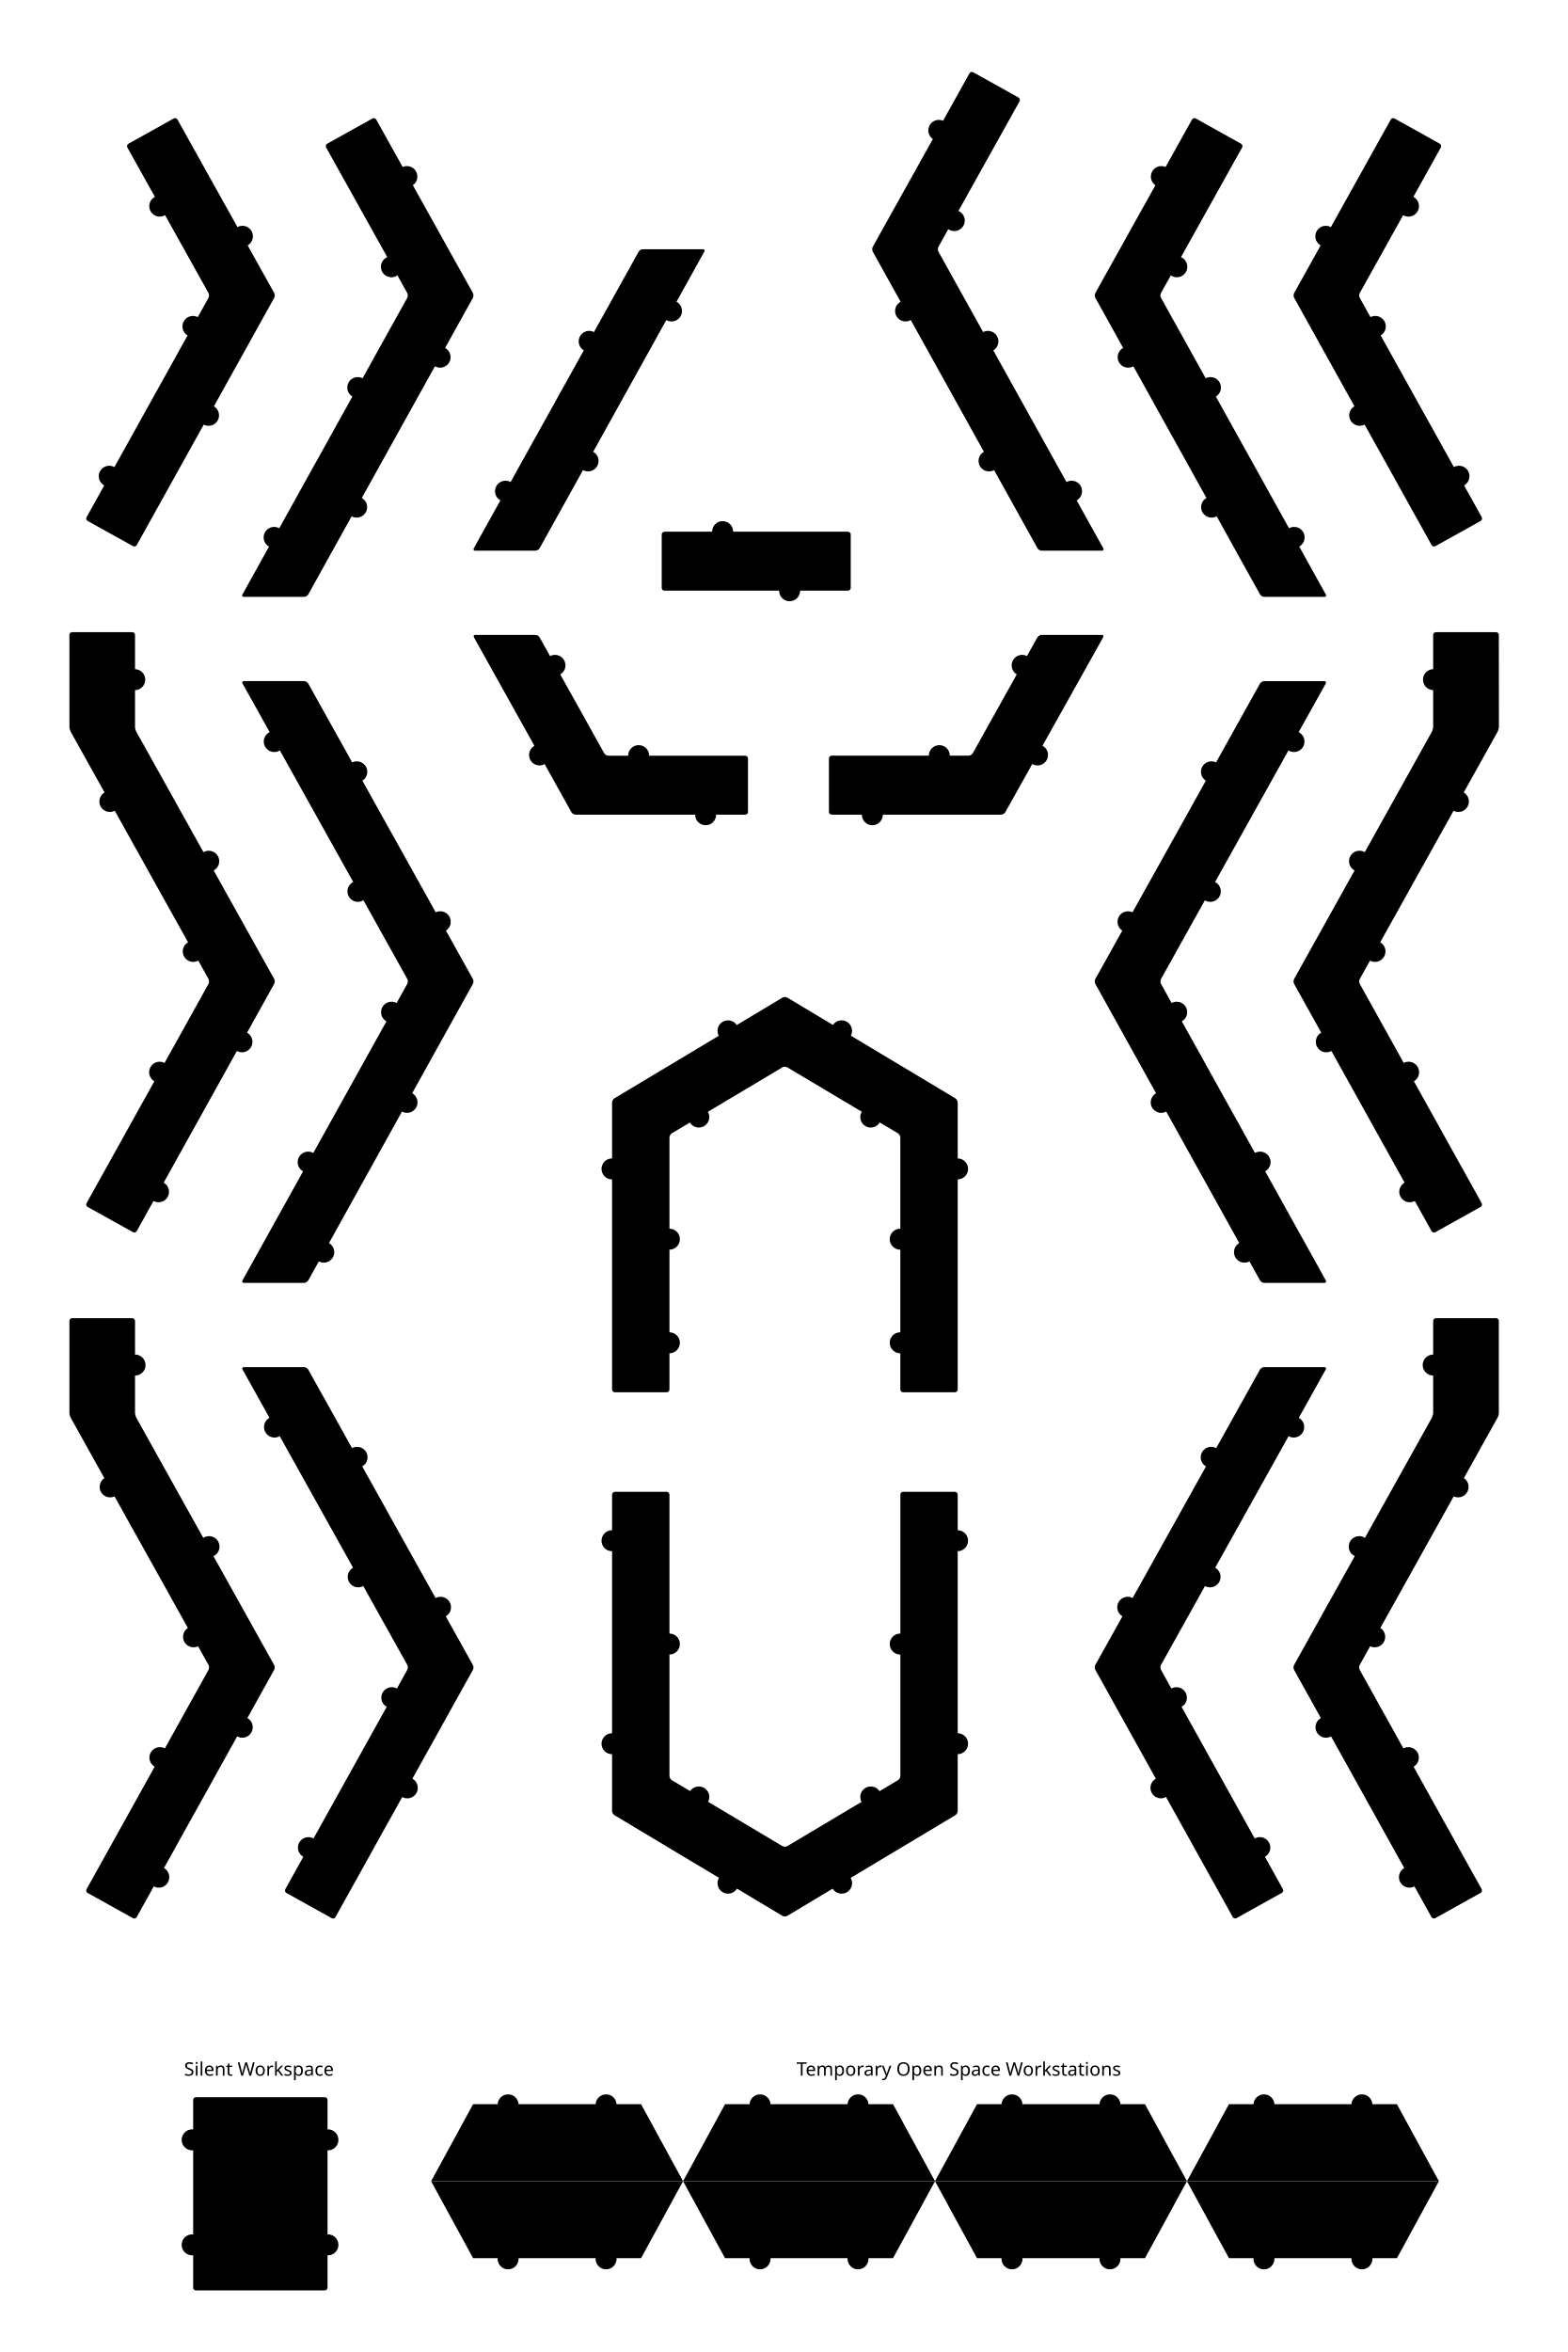
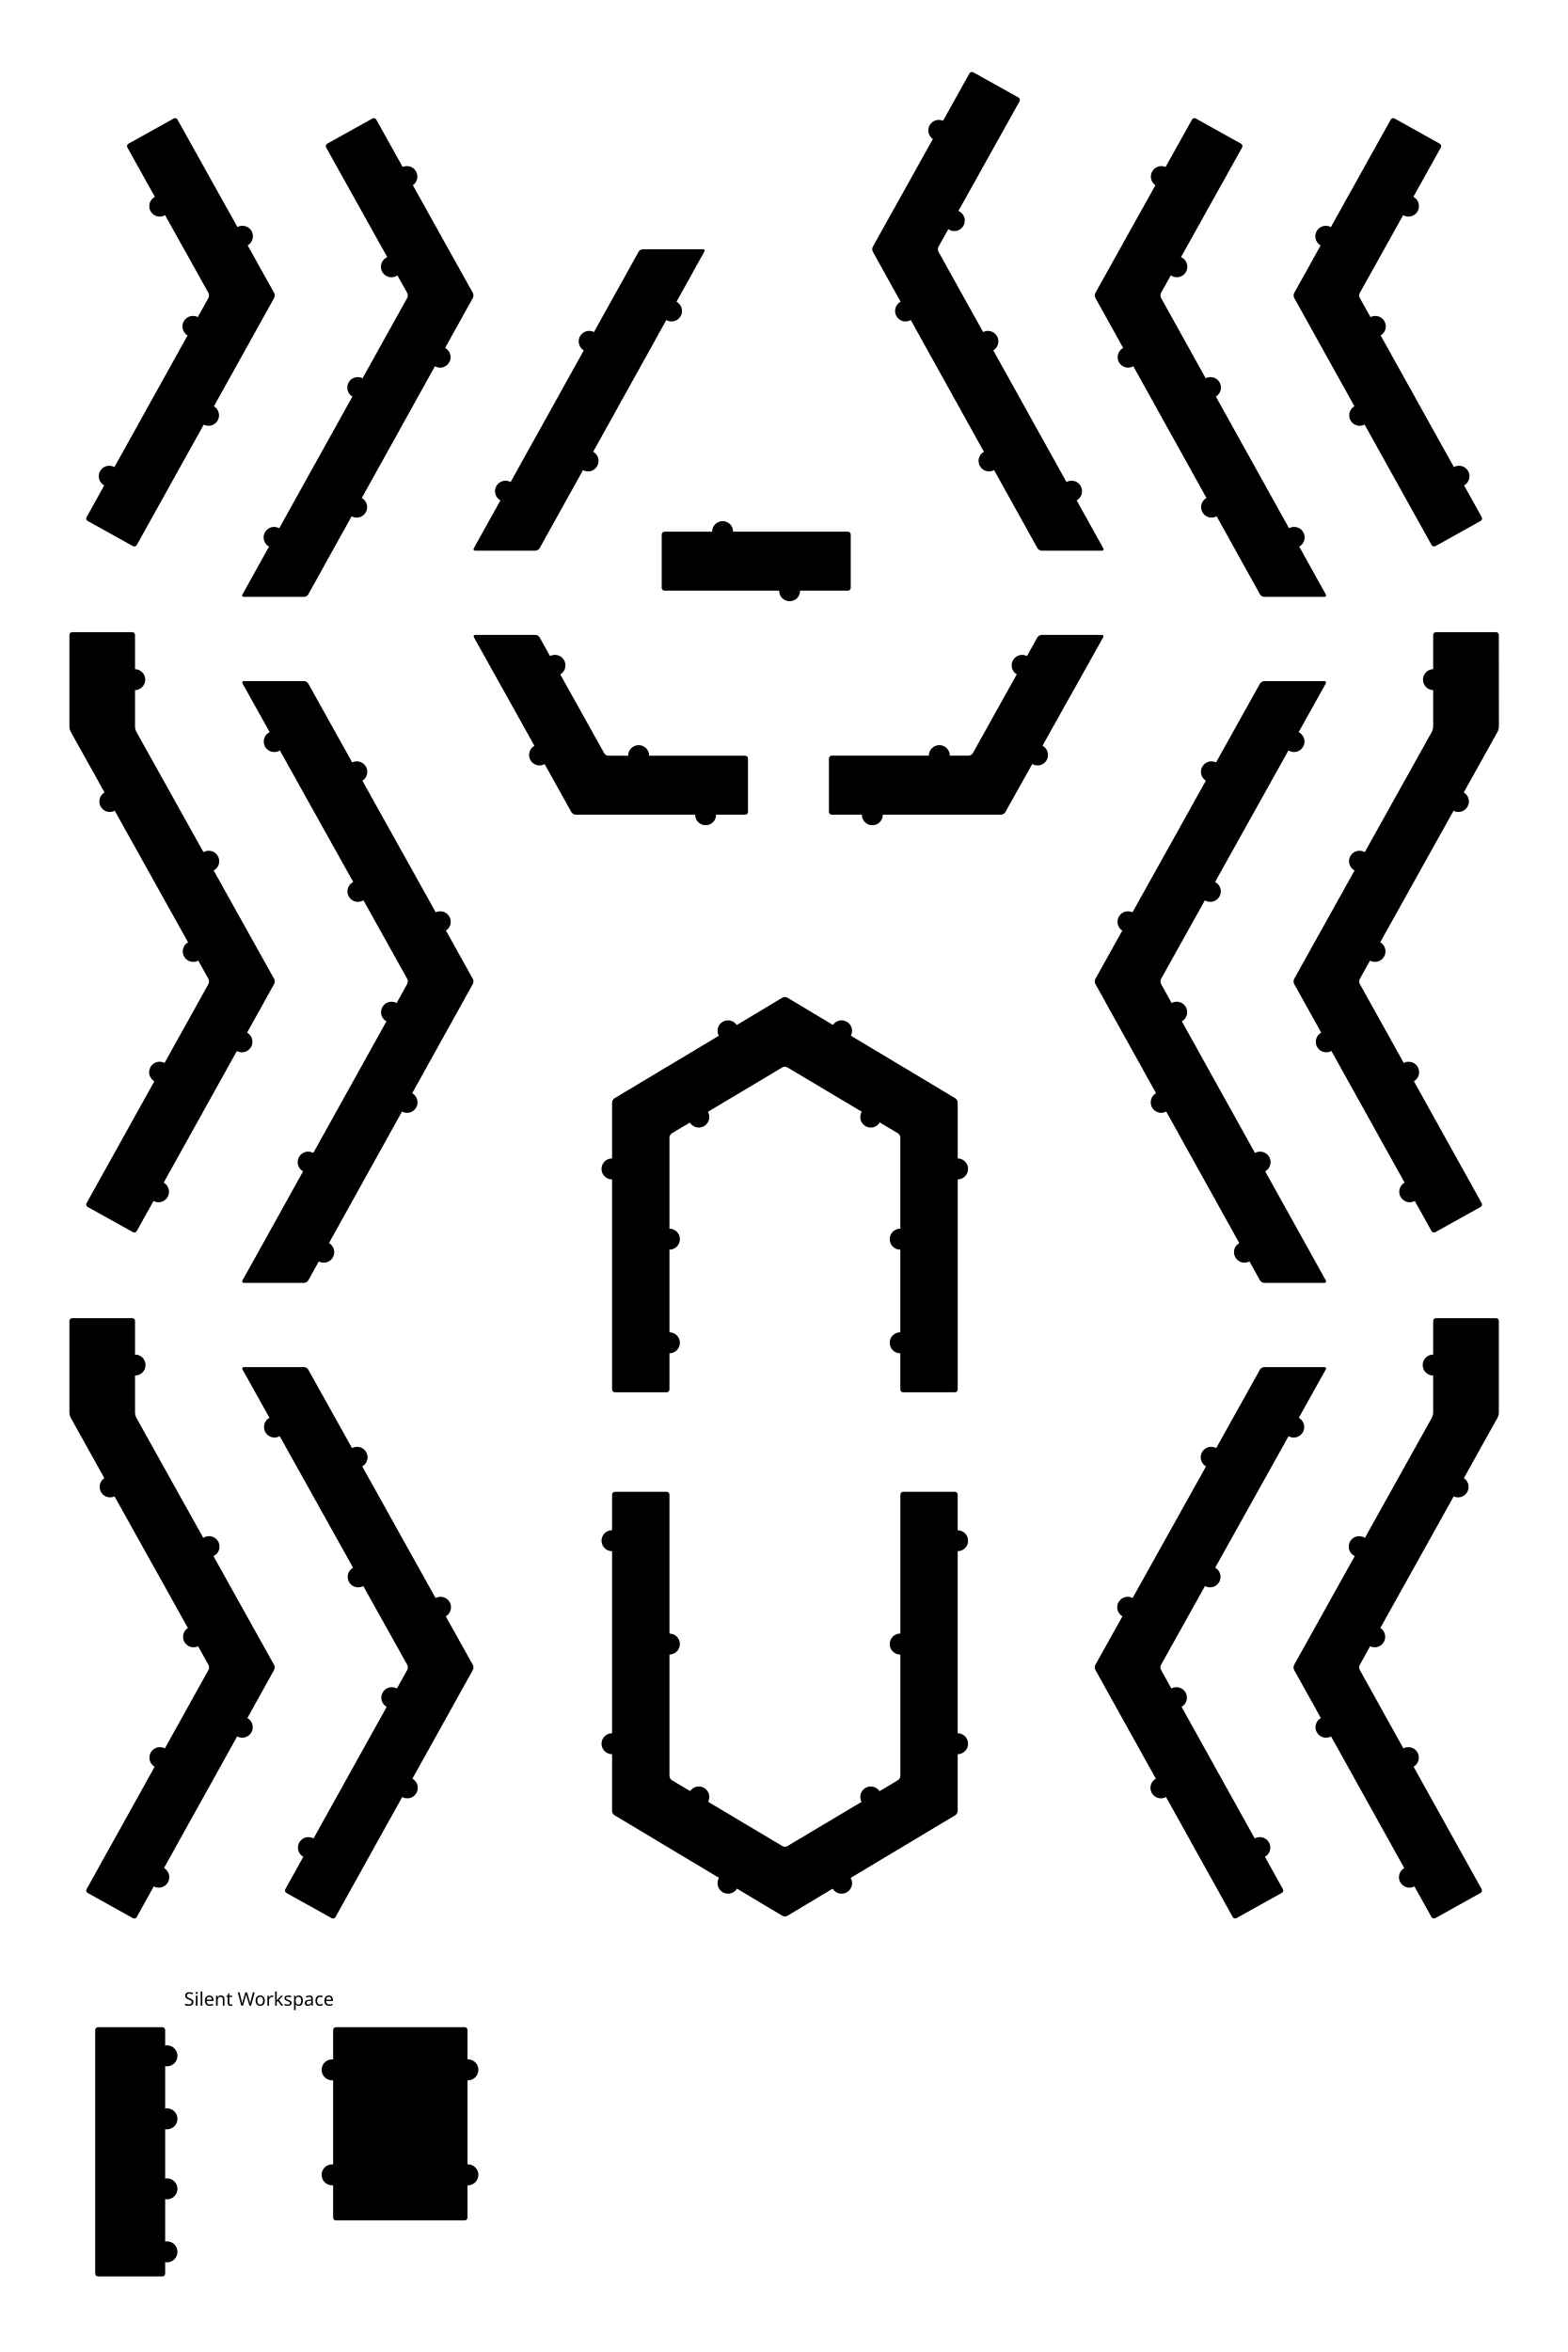
<svg xmlns="http://www.w3.org/2000/svg" xmlns:xlink="http://www.w3.org/1999/xlink" viewBox="-48 -48 1120 1680">
  <g id="Tables">
    <path class="desk" d="M696.17,405.49a3.79,3.79,0,0,0-3,1.75L647,490a3.76,3.76,0,0,1-3,1.75H546.21a2,2,0,0,0-2,2V531.9a2,2,0,0,0,2,2h121a3.79,3.79,0,0,0,3-1.75l69.91-124.91c.54-1,.08-1.75-1-1.75Z" />
    <path class="desk" d="M486.39,493.79a2,2,0,0,0-2-2H386.66a3.79,3.79,0,0,1-3-1.75l-46.16-82.8a3.76,3.76,0,0,0-3-1.75H291.6c-1.1,0-1.56.79-1,1.75l69.65,124.91a3.79,3.79,0,0,0,3,1.75H484.39a2,2,0,0,0,2-2Z" />
    <path class="desk" d="M172.21,930.24a3.79,3.79,0,0,0-3-1.75H126.29a1.08,1.08,0,0,0-1,1.75l117.68,211a4,4,0,0,1,0,3.5L155.85,1301.4a2,2,0,0,0,.77,2.72l32.34,18a2,2,0,0,0,2.72-.78l98.17-176.55a4,4,0,0,0,0-3.5Z" />
    <path class="desk" d="M49.47,964.8a9.23,9.23,0,0,1-1-3.75v-65.5a2,2,0,0,0-2-2H3.58a2,2,0,0,0-2,2v65.5a9.07,9.07,0,0,0,1,3.75l98.39,176.47a4,4,0,0,1,0,3.5L13.85,1301.4a2,2,0,0,0,.77,2.72l32.34,18a2,2,0,0,0,2.72-.78l98.17-176.55a4,4,0,0,0,0-3.5Z" />
    <path class="desk" d="M172.21,440.24a3.79,3.79,0,0,0-3-1.75H126.29a1.08,1.08,0,0,0-1,1.75l117.68,211a4,4,0,0,1,0,3.5L125.23,866.58a1.08,1.08,0,0,0,1,1.75h43a3.76,3.76,0,0,0,3-1.75L289.85,654.77a4,4,0,0,0,0-3.5Z" />
    <path class="desk" d="M49.47,474.8a9.23,9.23,0,0,1-1-3.75v-65.5a2,2,0,0,0-2-2H3.58a2,2,0,0,0-2,2v65.5a9.07,9.07,0,0,0,1,3.75l98.39,176.47a4,4,0,0,1,0,3.5L13.85,811.4a2,2,0,0,0,.77,2.72L47,832.1a2,2,0,0,0,2.72-.78l98.17-176.55a4,4,0,0,0,0-3.5Z" />
    <rect class="desk" x="424.74" y="331.79" width="135.05" height="42.11" rx="2" />
    <path class="desk" d="M622.46,131.77a4,4,0,0,1,0-3.5L680.4,24.36a2,2,0,0,0-.77-2.72l-32.31-18a2,2,0,0,0-2.72.78L575.55,128.27a4,4,0,0,0,0,3.5L693.19,343.58a3.79,3.79,0,0,0,3,1.75h43a1.08,1.08,0,0,0,1-1.75Z" />
    <path class="desk" d="M408.26,131.77a3.77,3.77,0,0,1,3-1.75h42.91a1.08,1.08,0,0,1,1,1.75L337.52,343.58a3.76,3.76,0,0,1-3,1.75h-43c-1.1,0-1.57-.79-1-1.75Z" />
    <path class="desk" d="M220.8,37.42a2,2,0,0,0-2.72-.78l-32.31,18a2,2,0,0,0-.77,2.72l57.94,103.91a4,4,0,0,1,0,3.5L125.23,376.58a1.08,1.08,0,0,0,1,1.75h43a3.76,3.76,0,0,0,3-1.75L289.85,164.77a4,4,0,0,0,0-3.5Z" />
    <path class="desk" d="M78.81,37.42a2,2,0,0,0-2.72-.78l-32.31,18A2,2,0,0,0,43,57.36l57.93,103.91a4,4,0,0,1,0,3.5L13.85,321.4a2,2,0,0,0,.77,2.72L47,342.1a2,2,0,0,0,2.72-.78l98.17-176.55a4,4,0,0,0,0-3.5Z" />
    <path class="desk" d="M923.46,164.77a4,4,0,0,1,0-3.5L981.39,57.36a2,2,0,0,0-.77-2.72l-32.31-18a2,2,0,0,0-2.72.78l-69,123.85a4,4,0,0,0,0,3.5l98.17,176.55a2,2,0,0,0,2.72.78l32.34-18a2,2,0,0,0,.77-2.72Z" />
    <path class="desk" d="M781.46,164.77a4,4,0,0,1,0-3.5L839.4,57.36a2,2,0,0,0-.77-2.72l-32.31-18a2,2,0,0,0-2.72.78L734.55,161.27a4,4,0,0,0,0,3.5L852.19,376.58a3.79,3.79,0,0,0,3,1.75h43a1.08,1.08,0,0,0,1-1.75Z" />
    <path class="desk" d="M1022.82,405.55a2,2,0,0,0-2-2H977.9a2,2,0,0,0-2,2v65.5a9.23,9.23,0,0,1-1,3.75L876.55,651.27a4,4,0,0,0,0,3.5l98.17,176.55a2,2,0,0,0,2.72.78l32.34-18a2,2,0,0,0,.77-2.72L923.46,654.77a4,4,0,0,1,0-3.5l98.39-176.47a9.07,9.07,0,0,0,1-3.75Z" />
    <path class="desk" d="M781.46,654.77a4,4,0,0,1,0-3.5l117.68-211a1.08,1.08,0,0,0-1-1.75H855.17a3.79,3.79,0,0,0-3,1.75l-117.64,211a4,4,0,0,0,0,3.5L852.19,866.58a3.79,3.79,0,0,0,3,1.75h43a1.08,1.08,0,0,0,1-1.75Z" />
    <path class="desk" d="M1022.82,895.55a2,2,0,0,0-2-2H977.9a2,2,0,0,0-2,2v65.5a9.23,9.23,0,0,1-1,3.75l-98.38,176.47a4,4,0,0,0,0,3.5l98.17,176.55a2,2,0,0,0,2.72.78l32.34-18a2,2,0,0,0,.77-2.72l-87.09-156.63a4,4,0,0,1,0-3.5l98.39-176.47a9.07,9.07,0,0,0,1-3.75Z" />
    <path class="desk" d="M899.14,930.24a1.08,1.08,0,0,0-1-1.75H855.17a3.79,3.79,0,0,0-3,1.75l-117.64,211a4,4,0,0,0,0,3.5l98.17,176.55a2,2,0,0,0,2.72.78l32.34-18a2,2,0,0,0,.77-2.72l-87.09-156.63a4,4,0,0,1,0-3.5Z" />
    <path class="desk" d="M597.24,1017.56a2,2,0,0,0-2,2v201a3.89,3.89,0,0,1-1.72,3l-79.06,47.11a3.73,3.73,0,0,1-3.44,0L432,1223.58a3.89,3.89,0,0,1-1.72-3v-201a2,2,0,0,0-2-2h-37a2,2,0,0,0-2,2v226a3.89,3.89,0,0,0,1.72,3L511,1320.48a3.65,3.65,0,0,0,3.43,0l120.07-71.9a3.91,3.91,0,0,0,1.71-3v-226a2,2,0,0,0-2-2Z" />
    <path class="desk" d="M514.46,664.58a3.71,3.71,0,0,0-3.43,0L391,736.48a3.92,3.92,0,0,0-1.72,3v205a2,2,0,0,0,2,2h37a2,2,0,0,0,2-2v-180a3.89,3.89,0,0,1,1.72-3L511,714.38a3.73,3.73,0,0,1,3.44,0l79.06,47.11a3.89,3.89,0,0,1,1.72,3v180a2,2,0,0,0,2,2h37a2,2,0,0,0,2-2v-205a3.94,3.94,0,0,0-1.71-3Z" />
-     <text x="137" y="1430" class="desk" dominant-baseline="middle" text-anchor="middle" font-family="sans-serif" font-size="small">Silent Workspace</text>
-     <rect class="desk" height="138" width="96" x="90" y="1450" rx="2" />
-     <text x="637" y="1430" class="cls-1" dominant-baseline="middle" text-anchor="middle" font-family="sans-serif" font-size="small">Temporary Open Space Workstations</text>
-     <path class="desk" d="M290,1455 L410,1455 L440,1510 L260,1510 Z" rx="2" />
-     <path class="desk" d="M470,1455 L590,1455 L620,1510 L440,1510 Z" rx="2" />
-     <path class="desk" d="M650,1455 L770,1455 L800,1510 L620,1510 Z" rx="2" />
-     <path class="desk" d="M830,1455 L950,1455 L980,1510 L800,1510 Z" rx="2" />
-     <path class="desk" d="M290,1565 L410,1565 L440,1510 L260,1510 Z" rx="2" />
-     <path class="desk" d="M470,1565 L590,1565 L620,1510 L440,1510 Z" rx="2" />
-     <path class="desk" d="M650,1565 L770,1565 L800,1510 L620,1510 Z" rx="2" />
-     <path class="desk" d="M830,1565 L950,1565 L980,1510 L800,1510 Z" rx="2" />
+     <text x="137" y="1380" class="desk" dominant-baseline="middle" text-anchor="middle" font-family="sans-serif" font-size="small">Silent Workspace</text>
+     <rect class="desk" height="138" width="96" x="190" y="1400" rx="2" />
+     <rect class="desk" height="178" width="50" x="20" y="1400" rx="2" />
  </g>
  <g id="Workstations">
    <circle id="f1r1s1" class="workstation" cx="958.95" cy="1292.83" r="7.5" />
    <circle id="f1r1s2" class="workstation" cx="958.16" cy="1207.45" r="7.5" />
    <circle id="f1r1s3" class="workstation" cx="899.33" cy="1185.73" r="7.5" />
    <circle id="f1r1s4" class="workstation" cx="934.13" cy="1121.15" r="7.5" />
    <circle id="f1r1s5" class="workstation" cx="923.06" cy="1056.74" r="7.5" />
    <circle id="f1r1s6" class="workstation" cx="993.71" cy="1014.06" r="7.5" />
    <circle id="f1r1s7" class="workstation" cx="975.91" cy="927.04" r="7.5" />
    <circle id="f1r1s8" class="workstation" cx="959.16" cy="803.26" r="7.5" />
    <circle id="f1r1s9" class="workstation" cx="958.36" cy="717.87" r="7.5" />
    <circle id="f1r1s10" class="workstation" cx="899.54" cy="696.15" r="7.5" />
    <circle id="f1r1s11" class="workstation" cx="934.34" cy="631.57" r="7.5" />
    <circle id="f1r1s12" class="workstation" cx="923.27" cy="567.16" r="7.5" />
    <circle id="f1r1s13" class="workstation" cx="993.92" cy="524.48" r="7.5" />
    <circle id="f1r1s14" class="workstation" cx="976.12" cy="437.46" r="7.5" />
    <circle id="f1r1s15" class="workstation" cx="994.34" cy="292.17" r="7.5" />
    <circle id="f1r1s16" class="workstation" cx="923.42" cy="248.65" r="7.5" />
    <circle id="f1r1s17" class="workstation" cx="934.56" cy="185.16" r="7.5" />
    <circle id="f1r1s18" class="workstation" cx="899.2" cy="120.78" r="7.5" />
    <circle id="f1r1s19" class="workstation" cx="958.26" cy="99.24" r="7.5" />
    <circle id="f1r2s1" class="workstation" cx="852.06" cy="1271.72" r="7.5" />
    <circle id="f1r2s2" class="workstation" cx="781.41" cy="1229.04" r="7.5" />
    <circle id="f1r2s3" class="workstation" cx="792.48" cy="1164.63" r="7.5" />
    <circle id="f1r2s4" class="workstation" cx="757.68" cy="1100.05" r="7.5" />
    <circle id="f1r2s5" class="workstation" cx="816.5" cy="1078.33" r="7.5" />
    <circle id="f1r2s6" class="workstation" cx="817.3" cy="992.94" r="7.5" />
    <circle id="f1r2s7" class="workstation" cx="876.28" cy="971.32" r="7.5" />
    <circle id="f1r2s8" class="workstation" cx="841.09" cy="846.41" r="7.5" />
    <circle id="f1r2s9" class="workstation" cx="852.25" cy="782.08" r="7.5" />
    <circle id="f1r2s10" class="workstation" cx="781.6" cy="739.4" r="7.5" />
    <circle id="f1r2s11" class="workstation" cx="792.67" cy="674.99" r="7.5" />
    <circle id="f1r2s12" class="workstation" cx="757.87" cy="610.41" r="7.5" />
    <circle id="f1r2s13" class="workstation" cx="816.69" cy="588.69" r="7.5" />
    <circle id="f1r2s14" class="workstation" cx="817.49" cy="503.3" r="7.5" />
    <circle id="f1r2s15" class="workstation" cx="876.47" cy="481.68" r="7.5" />
    <circle id="f1r2s16" class="workstation" cx="876.57" cy="335.86" r="7.5" />
    <circle id="f1r2s17" class="workstation" cx="817.59" cy="314.23" r="7.5" />
    <circle id="f1r2s18" class="workstation" cx="816.79" cy="228.84" r="7.5" />
    <circle id="f1r2s19" class="workstation" cx="757.97" cy="207.12" r="7.5" />
    <circle id="f1r2s20" class="workstation" cx="792.77" cy="142.55" r="7.5" />
    <circle id="f1r2s21" class="workstation" cx="781.7" cy="78.13" r="7.5" />
    <circle id="f1r3s1" class="workstation" cx="595.14" cy="911.13" r="7.5" />
    <circle id="f1r3s2" class="workstation" cx="595.14" cy="837.13" r="7.5" />
    <circle id="f1r3s3" class="workstation" cx="636.12" cy="786.94" r="7.5" />
    <circle id="f1r3s4" class="workstation" cx="574.11" cy="749.9" r="7.5" />
    <circle id="f1r3s5" class="workstation" cx="553.25" cy="688.32" r="7.5" />
    <circle id="f1r3s6" class="workstation" cx="472.12" cy="688.32" r="7.5" />
    <circle id="f1r3s7" class="workstation" cx="451.26" cy="749.9" r="7.5" />
    <circle id="f1r3s8" class="workstation" cx="389.25" cy="786.94" r="7.5" />
    <circle id="f1r3s9" class="workstation" cx="430.23" cy="837.13" r="7.5" />
    <circle id="f1r3s10" class="workstation" cx="430.23" cy="911.13" r="7.5" />
    <circle id="f1r3s11" class="workstation" cx="389.25" cy="1052.51" r="7.5" />
    <circle id="f1r3s12" class="workstation" cx="430.23" cy="1126.32" r="7.5" />
    <circle id="f1r3s13" class="workstation" cx="389.25" cy="1197.51" r="7.5" />
    <circle id="f1r3s14" class="workstation" cx="451.26" cy="1235.55" r="7.5" />
    <circle id="f1r3s15" class="workstation" cx="472.12" cy="1297.13" r="7.5" />
    <circle id="f1r3s16" class="workstation" cx="553.25" cy="1297.13" r="7.5" />
    <circle id="f1r3s17" class="workstation" cx="574.11" cy="1235.55" r="7.5" />
    <circle id="f1r3s18" class="workstation" cx="636.12" cy="1197.51" r="7.5" />
    <circle id="f1r3s19" class="workstation" cx="595.14" cy="1126.32" r="7.5" />
    <circle id="f1r3s20" class="workstation" cx="636.12" cy="1052.51" r="7.5" />
    <circle id="f1r4s1" class="workstation" cx="622.7" cy="45.13" r="7.5" />
    <circle id="f1r4s2" class="workstation" cx="633.77" cy="109.55" r="7.5" />
    <circle id="f1r4s3" class="workstation" cx="598.97" cy="174.12" r="7.5" />
    <circle id="f1r4s4" class="workstation" cx="657.79" cy="195.84" r="7.5" />
    <circle id="f1r4s5" class="workstation" cx="658.59" cy="281.23" r="7.5" />
    <circle id="f1r4s6" class="workstation" cx="717.57" cy="302.86" r="7.5" />
    <circle id="f1r4s7" class="workstation" cx="682.24" cy="427.26" r="7.5" />
    <circle id="f1r4s8" class="workstation" cx="693.24" cy="491.25" r="7.5" />
    <circle id="f1r4s9" class="workstation" cx="623.08" cy="491.74" r="7.5" />
    <circle id="f1r4s10" class="workstation" cx="575.23" cy="533.95" r="7.5" />
    <circle id="f1r4s11" class="workstation" cx="456.13" cy="533.95" r="7.5" />
    <circle id="f1r4s12" class="workstation" cx="408.28" cy="491.74" r="7.5" />
    <circle id="f1r4s13" class="workstation" cx="337.48" cy="491.25" r="7.5" />
    <circle id="f1r4s14" class="workstation" cx="348.48" cy="427.26" r="7.5" />
    <circle id="f1r4s15" class="workstation" cx="313.15" cy="302.86" r="7.5" />
    <circle id="f1r4s16" class="workstation" cx="372.13" cy="281.23" r="7.5" />
    <circle id="f1r4s17" class="workstation" cx="372.92" cy="195.84" r="7.5" />
    <circle id="f1r4s18" class="workstation" cx="431.75" cy="174.12" r="7.5" />
    <circle id="f1r4s19" class="workstation" cx="516.13" cy="373.95" r="7.5" />
    <circle id="f1r4s20" class="workstation" cx="468.28" cy="331.74" r="7.5" />
    <circle id="f1r5s1" class="workstation" cx="172.34" cy="1271.72" r="7.5" />
    <circle id="f1r5s2" class="workstation" cx="242.99" cy="1229.04" r="7.5" />
    <circle id="f1r5s3" class="workstation" cx="231.92" cy="1164.63" r="7.5" />
    <circle id="f1r5s4" class="workstation" cx="266.72" cy="1100.05" r="7.5" />
    <circle id="f1r5s5" class="workstation" cx="207.9" cy="1078.33" r="7.5" />
    <circle id="f1r5s6" class="workstation" cx="207.1" cy="992.94" r="7.5" />
    <circle id="f1r5s7" class="workstation" cx="148.12" cy="971.32" r="7.5" />
    <circle id="f1r5s8" class="workstation" cx="183.31" cy="846.41" r="7.5" />
    <circle id="f1r5s9" class="workstation" cx="172.15" cy="782.08" r="7.5" />
    <circle id="f1r5s10" class="workstation" cx="242.8" cy="739.4" r="7.5" />
    <circle id="f1r5s11" class="workstation" cx="231.73" cy="674.99" r="7.5" />
    <circle id="f1r5s12" class="workstation" cx="266.53" cy="610.41" r="7.5" />
    <circle id="f1r5s13" class="workstation" cx="207.71" cy="588.69" r="7.5" />
    <circle id="f1r5s14" class="workstation" cx="206.91" cy="503.3" r="7.5" />
    <circle id="f1r5s15" class="workstation" cx="147.93" cy="481.68" r="7.5" />
    <circle id="f1r5s16" class="workstation" cx="147.83" cy="335.86" r="7.5" />
    <circle id="f1r5s17" class="workstation" cx="206.81" cy="314.23" r="7.5" />
    <circle id="f1r5s18" class="workstation" cx="207.61" cy="228.84" r="7.5" />
    <circle id="f1r5s19" class="workstation" cx="266.43" cy="207.12" r="7.5" />
    <circle id="f1r5s20" class="workstation" cx="231.63" cy="142.55" r="7.5" />
    <circle id="f1r5s21" class="workstation" cx="242.7" cy="78.13" r="7.5" />
    <circle id="f1r6s1" class="workstation" cx="65.45" cy="1292.83" r="7.5" />
    <circle id="f1r6s2" class="workstation" cx="66.24" cy="1207.45" r="7.5" />
    <circle id="f1r6s3" class="workstation" cx="125.07" cy="1185.73" r="7.5" />
    <circle id="f1r6s4" class="workstation" cx="90.27" cy="1121.15" r="7.5" />
    <circle id="f1r6s5" class="workstation" cx="101.34" cy="1056.74" r="7.5" />
    <circle id="f1r6s6" class="workstation" cx="30.69" cy="1014.06" r="7.5" />
    <circle id="f1r6s7" class="workstation" cx="48.49" cy="927.04" r="7.5" />
    <circle id="f1r6s8" class="workstation" cx="65.24" cy="803.26" r="7.5" />
    <circle id="f1r6s9" class="workstation" cx="66.04" cy="717.87" r="7.5" />
    <circle id="f1r6s10" class="workstation" cx="124.86" cy="696.15" r="7.5" />
    <circle id="f1r6s11" class="workstation" cx="90.06" cy="631.57" r="7.5" />
    <circle id="f1r6s12" class="workstation" cx="101.13" cy="567.16" r="7.5" />
    <circle id="f1r6s13" class="workstation" cx="30.48" cy="524.48" r="7.5" />
    <circle id="f1r6s14" class="workstation" cx="48.28" cy="437.46" r="7.5" />
    <circle id="f1r6s15" class="workstation" cx="30.06" cy="292.17" r="7.5" />
    <circle id="f1r6s16" class="workstation" cx="100.98" cy="248.65" r="7.5" />
    <circle id="f1r6s17" class="workstation" cx="89.84" cy="185.16" r="7.5" />
    <circle id="f1r6s18" class="workstation" cx="125.2" cy="120.78" r="7.5" />
    <circle id="f1r6s19" class="workstation" cx="66.14" cy="99.24" r="7.5" />
-     <circle id="f1r7s1" class="workstation" cx="89.28" cy="1555.46" r="7.5" />
-     <circle id="f1r7s2" class="workstation" cx="89.28" cy="1480.46" r="7.5" />
-     <circle id="f1r7s3" class="workstation" cx="186.28" cy="1555.46" r="7.5" />
-     <circle id="f1r7s4" class="workstation" cx="186.28" cy="1480.46" r="7.5" />
-     <circle id="f1r9s8" class="workstation" cx="315.00" cy="1455.46" r="7.5" />
-     <circle id="f1r9s7" class="workstation" cx="385.00" cy="1455.46" r="7.5" />
-     <circle id="f1r9s6" class="workstation" cx="495.00" cy="1455.46" r="7.5" />
-     <circle id="f1r9s5" class="workstation" cx="565.00" cy="1455.46" r="7.5" />
-     <circle id="f1r9s4" class="workstation" cx="675.00" cy="1455.46" r="7.5" />
-     <circle id="f1r9s3" class="workstation" cx="745.00" cy="1455.46" r="7.5" />
-     <circle id="f1r9s2" class="workstation" cx="855.00" cy="1455.46" r="7.5" />
-     <circle id="f1r9s1" class="workstation" cx="925.00" cy="1455.46" r="7.5" />
-     <circle id="f1r9s16" class="workstation" cx="315.00" cy="1565.46" r="7.5" />
-     <circle id="f1r9s15" class="workstation" cx="385.00" cy="1565.46" r="7.5" />
-     <circle id="f1r9s14" class="workstation" cx="495.00" cy="1565.46" r="7.5" />
-     <circle id="f1r9s13" class="workstation" cx="565.00" cy="1565.46" r="7.5" />
-     <circle id="f1r9s12" class="workstation" cx="675.00" cy="1565.46" r="7.5" />
-     <circle id="f1r9s11" class="workstation" cx="745.00" cy="1565.46" r="7.5" />
-     <circle id="f1r9s10" class="workstation" cx="855.00" cy="1565.46" r="7.5" />
-     <circle id="f1r9s9" class="workstation" cx="925.00" cy="1565.46" r="7.5" />
+     <circle id="f1r7s1" class="workstation" cx="71.28" cy="1560.46" r="7.5" />
+     <circle id="f1r7s2" class="workstation" cx="71.28" cy="1515.46" r="7.5" />
+     <circle id="f1r7s3" class="workstation" cx="71.28" cy="1465.46" r="7.5" />
+     <circle id="f1r7s4" class="workstation" cx="71.28" cy="1420.46" r="7.5" />
+     <circle id="f1r7s5" class="workstation" cx="189.28" cy="1505.46" r="7.5" />
+     <circle id="f1r7s6" class="workstation" cx="189.28" cy="1430.46" r="7.5" />
+     <circle id="f1r7s7" class="workstation" cx="286.28" cy="1505.46" r="7.5" />
+     <circle id="f1r7s8" class="workstation" cx="286.28" cy="1430.46" r="7.5" />
  </g>
  <g id="Users">

	</g>
  <use id="hoverfront" xlink:href="" />
</svg>
